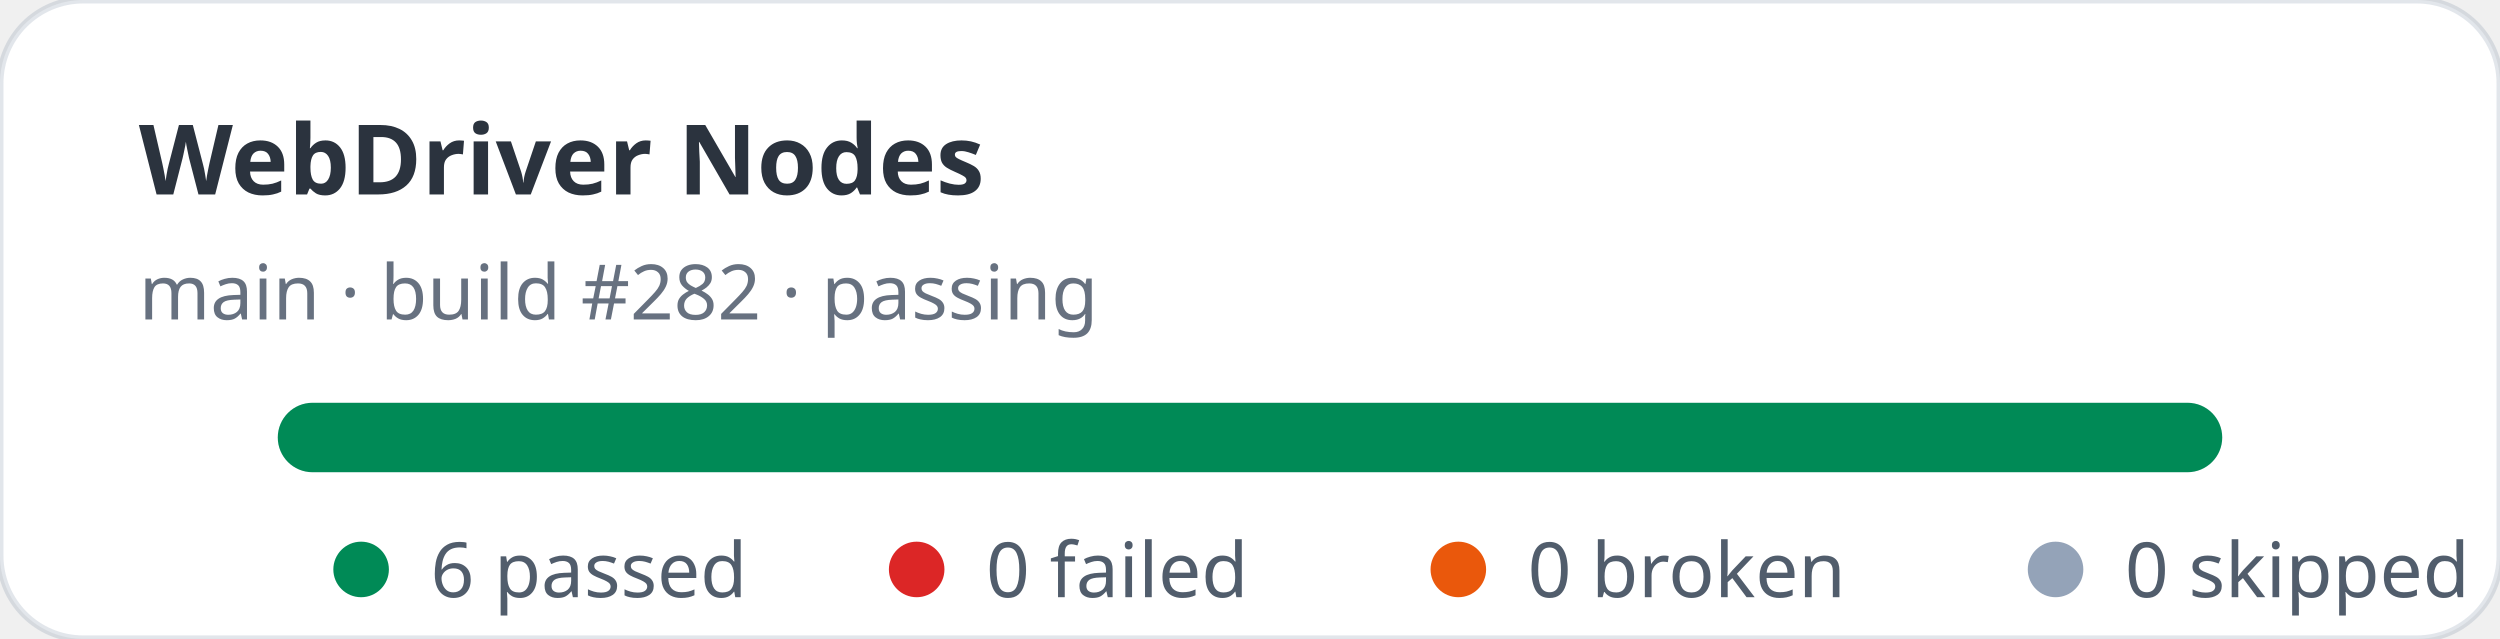
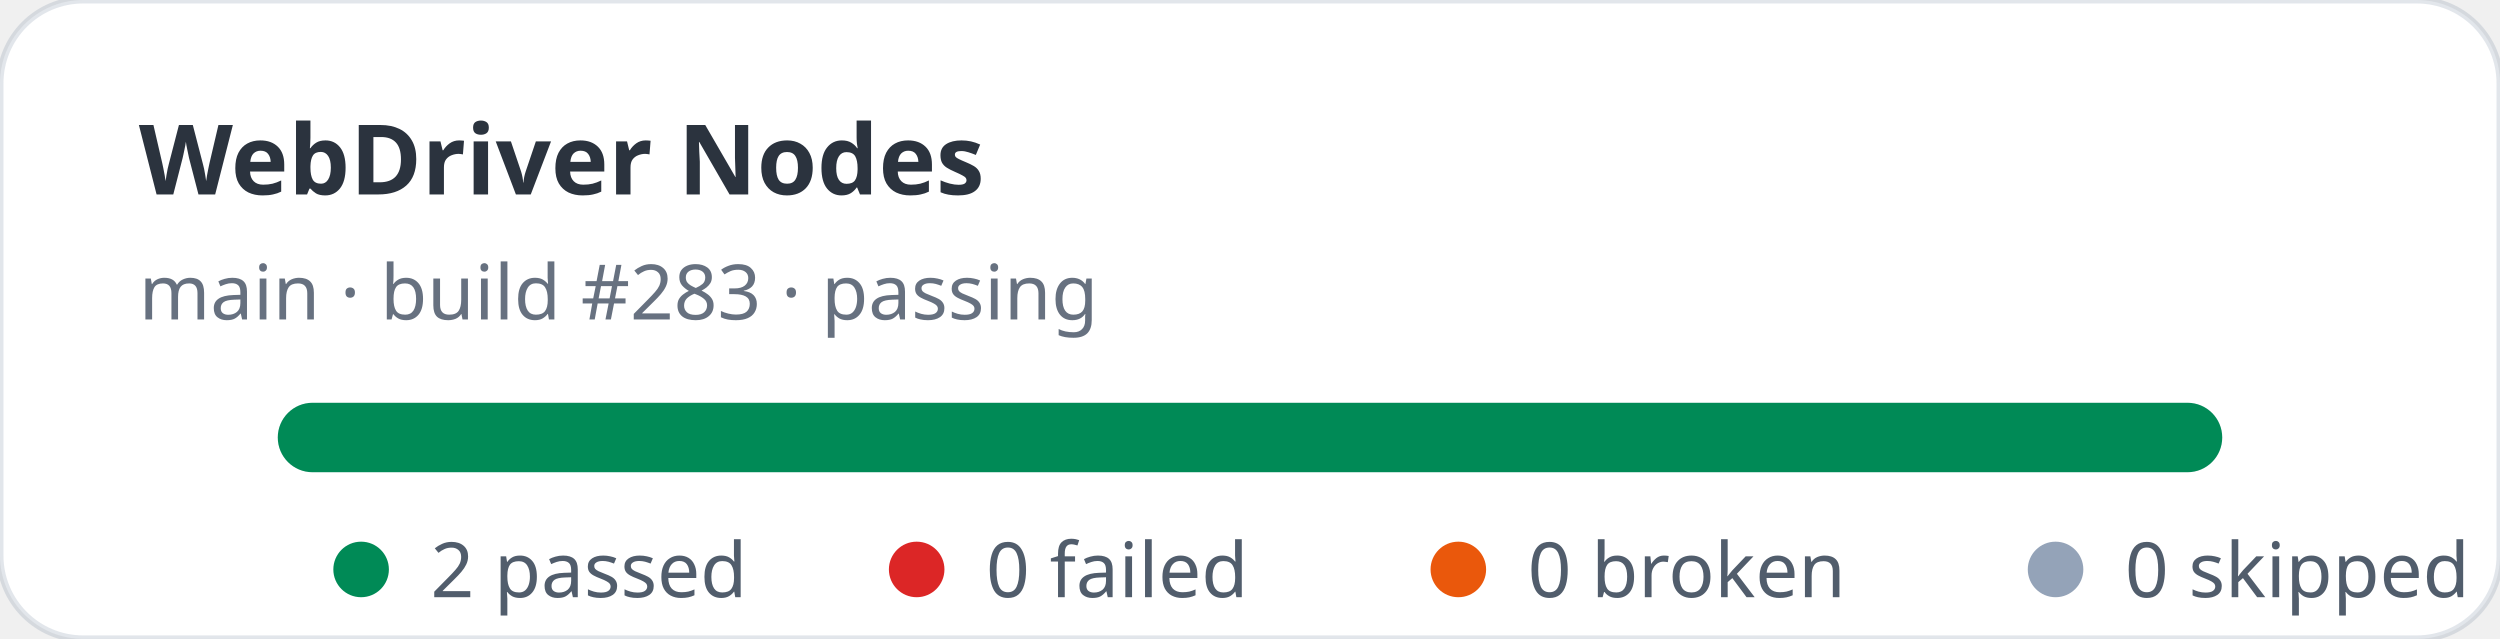
- <svg xmlns="http://www.w3.org/2000/svg" width="360" height="92" viewBox="0 0 360 92" role="img" aria-label="WebDriver Nodes stats: 6 passed, 0 failed">
+ <svg xmlns="http://www.w3.org/2000/svg" width="360" height="92" viewBox="0 0 360 92" role="img" aria-label="WebDriver Nodes stats: 2 passed, 0 failed">
  <rect width="360" height="92" rx="12" fill="#ffffff" stroke="rgba(11,48,86,0.12)" />
  <text x="20" y="28" fill="rgba(1,10,24,0.83)" font-family="ui-sans-serif,system-ui,sans-serif" font-size="14" font-weight="700">WebDriver Nodes</text>
-   <text x="20" y="46" fill="rgba(2,19,44,0.6)" font-family="ui-sans-serif,system-ui,sans-serif" font-size="11">main · build #282 · passing</text>
+   <text x="20" y="46" fill="rgba(2,19,44,0.6)" font-family="ui-sans-serif,system-ui,sans-serif" font-size="11">main · build #283 · passing</text>
  <rect x="40" y="58" width="280" height="10" rx="5" fill="#e2e8f0" />
  <rect x="40" y="58" width="280" height="10" rx="5" fill="#008a56" />
  <g font-family="ui-sans-serif,system-ui,sans-serif" font-size="11" fill="rgba(1,18,40,0.68)">
    <circle cx="52" cy="82" r="4" fill="#008a56" />
-     <text x="62" y="86">6 passed</text>
+     <text x="62" y="86">2 passed</text>
    <circle cx="132" cy="82" r="4" fill="#dc2626" />
    <text x="142" y="86">0 failed</text>
    <circle cx="210" cy="82" r="4" fill="#ea580c" />
    <text x="220" y="86">0 broken</text>
    <circle cx="296" cy="82" r="4" fill="#94a3b8" />
    <text x="306" y="86">0 skipped</text>
  </g>
</svg>
